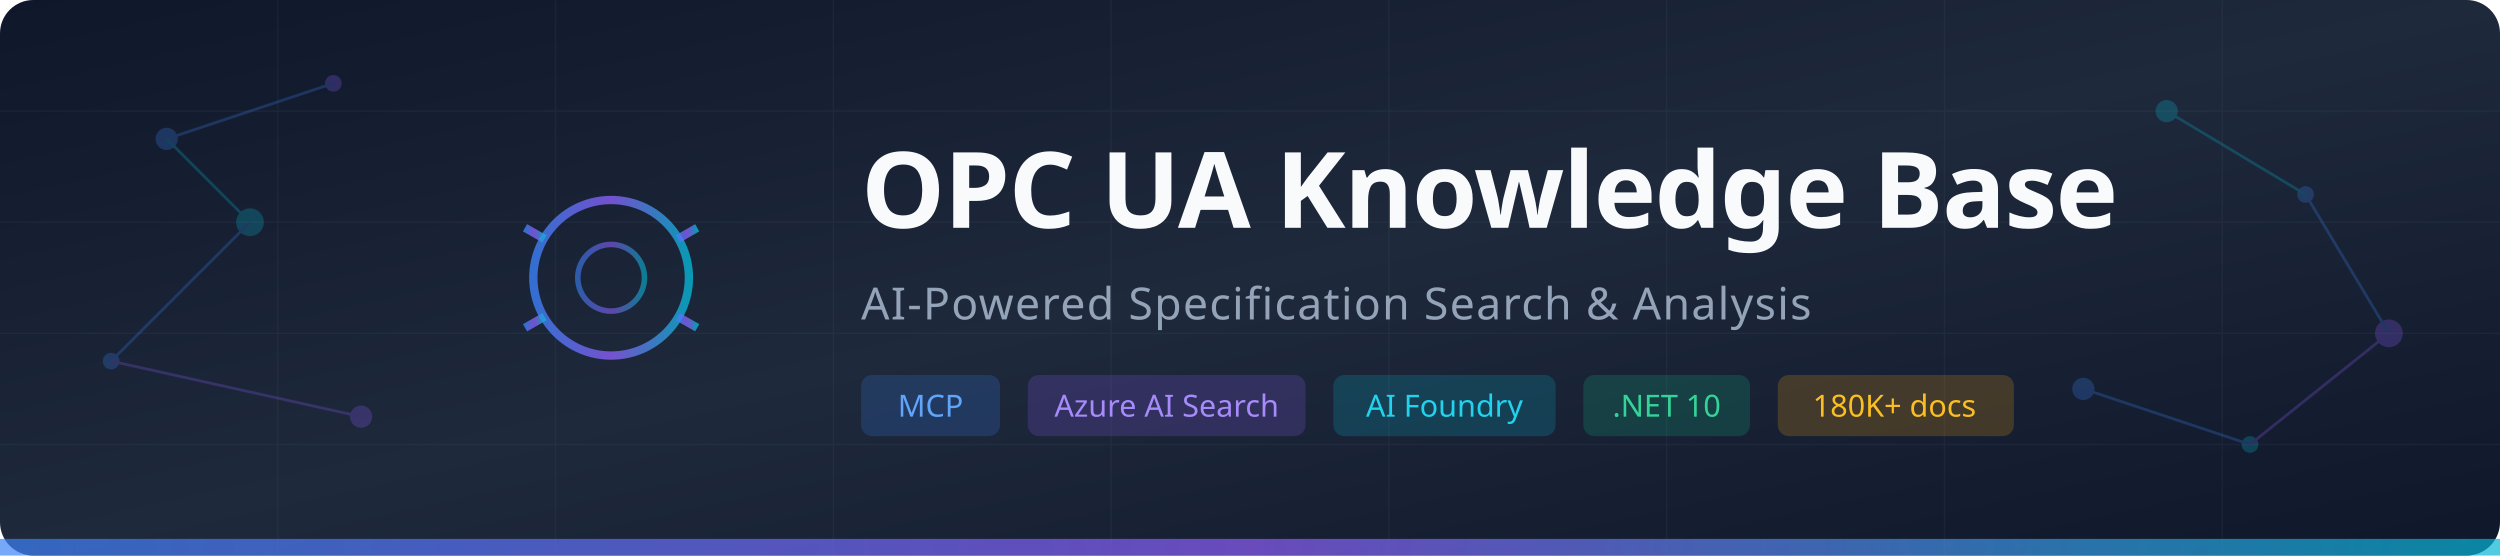
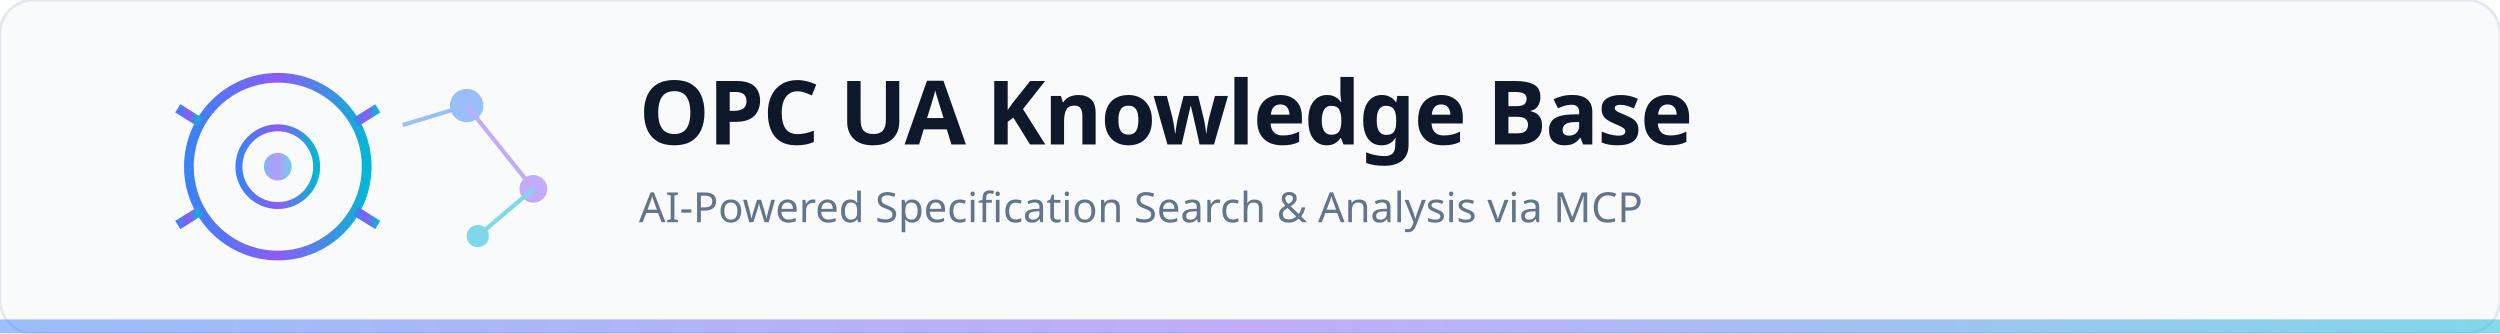
- <svg xmlns="http://www.w3.org/2000/svg" viewBox="0 0 900 200" width="900" height="200">
+ <svg xmlns="http://www.w3.org/2000/svg" viewBox="0 0 900 120" width="900" height="120">
  <defs>
-     <linearGradient id="bg" x1="0%" y1="0%" x2="100%" y2="100%">
-       <stop offset="0%" style="stop-color:#0f172a" />
-       <stop offset="50%" style="stop-color:#1e293b" />
-       <stop offset="100%" style="stop-color:#0f172a" />
-     </linearGradient>
    <linearGradient id="accent" x1="0%" y1="0%" x2="100%" y2="0%">
      <stop offset="0%" style="stop-color:#3b82f6" />
      <stop offset="50%" style="stop-color:#8b5cf6" />
      <stop offset="100%" style="stop-color:#06b6d4" />
    </linearGradient>
-     <linearGradient id="glow" x1="0%" y1="0%" x2="100%" y2="0%">
-       <stop offset="0%" style="stop-color:#3b82f6;stop-opacity:0.3" />
-       <stop offset="50%" style="stop-color:#8b5cf6;stop-opacity:0.15" />
-       <stop offset="100%" style="stop-color:#06b6d4;stop-opacity:0.3" />
-     </linearGradient>
  </defs>
-   <rect width="900" height="200" fill="url(#bg)" rx="12" />
-   <g opacity="0.06" stroke="#94a3b8" stroke-width="0.5">
-     <line x1="0" y1="40" x2="900" y2="40" />
-     <line x1="0" y1="80" x2="900" y2="80" />
-     <line x1="0" y1="120" x2="900" y2="120" />
-     <line x1="0" y1="160" x2="900" y2="160" />
-     <line x1="100" y1="0" x2="100" y2="200" />
-     <line x1="200" y1="0" x2="200" y2="200" />
-     <line x1="300" y1="0" x2="300" y2="200" />
-     <line x1="400" y1="0" x2="400" y2="200" />
-     <line x1="500" y1="0" x2="500" y2="200" />
-     <line x1="600" y1="0" x2="600" y2="200" />
-     <line x1="700" y1="0" x2="700" y2="200" />
-     <line x1="800" y1="0" x2="800" y2="200" />
+   <rect width="900" height="120" fill="#f8fafc" rx="12" stroke="#e2e8f0" stroke-width="1" />
+   <g transform="translate(100, 60)">
+     <circle cx="0" cy="0" r="32" fill="none" stroke="url(#accent)" stroke-width="3.5" />
+     <circle cx="0" cy="0" r="14" fill="none" stroke="url(#accent)" stroke-width="2.5" />
+     <circle cx="0" cy="0" r="5" fill="url(#accent)" opacity="0.6" />
+     <g stroke="url(#accent)" stroke-width="3.5">
+       <line x1="0" y1="-32" x2="0" y2="-42" />
+       <line x1="28" y1="-16" x2="36" y2="-21" />
+       <line x1="28" y1="16" x2="36" y2="21" />
+       <line x1="0" y1="32" x2="0" y2="42" />
+       <line x1="-28" y1="16" x2="-36" y2="21" />
+       <line x1="-28" y1="-16" x2="-36" y2="-21" />
+     </g>
  </g>
-   <g opacity="0.25">
-     <circle cx="60" cy="50" r="4" fill="#3b82f6" />
-     <circle cx="120" cy="30" r="3" fill="#8b5cf6" />
-     <circle cx="90" cy="80" r="5" fill="#06b6d4" />
-     <circle cx="40" cy="130" r="3" fill="#3b82f6" />
-     <circle cx="130" cy="150" r="4" fill="#8b5cf6" />
-     <line x1="60" y1="50" x2="120" y2="30" stroke="#3b82f6" stroke-width="1" />
-     <line x1="60" y1="50" x2="90" y2="80" stroke="#06b6d4" stroke-width="1" />
-     <line x1="90" y1="80" x2="40" y2="130" stroke="#3b82f6" stroke-width="1" />
-     <line x1="40" y1="130" x2="130" y2="150" stroke="#8b5cf6" stroke-width="1" />
+   <g opacity="0.5">
+     <circle cx="168" cy="38" r="6" fill="#3b82f6" />
+     <circle cx="192" cy="68" r="5" fill="#8b5cf6" />
+     <circle cx="172" cy="85" r="4" fill="#06b6d4" />
+     <line x1="168" y1="38" x2="192" y2="68" stroke="#8b5cf6" stroke-width="1.5" />
+     <line x1="192" y1="68" x2="172" y2="85" stroke="#06b6d4" stroke-width="1.5" />
+     <line x1="168" y1="38" x2="145" y2="45" stroke="#3b82f6" stroke-width="1.5" />
  </g>
-   <g opacity="0.25">
-     <circle cx="780" cy="40" r="4" fill="#06b6d4" />
-     <circle cx="830" cy="70" r="3" fill="#3b82f6" />
-     <circle cx="860" cy="120" r="5" fill="#8b5cf6" />
-     <circle cx="810" cy="160" r="3" fill="#06b6d4" />
-     <circle cx="750" cy="140" r="4" fill="#3b82f6" />
-     <line x1="780" y1="40" x2="830" y2="70" stroke="#06b6d4" stroke-width="1" />
-     <line x1="830" y1="70" x2="860" y2="120" stroke="#3b82f6" stroke-width="1" />
-     <line x1="860" y1="120" x2="810" y2="160" stroke="#8b5cf6" stroke-width="1" />
-     <line x1="810" y1="160" x2="750" y2="140" stroke="#3b82f6" stroke-width="1" />
-   </g>
-   <g transform="translate(220, 100)">
-     <circle cx="0" cy="0" r="28" fill="none" stroke="url(#accent)" stroke-width="3" opacity="0.8" />
-     <circle cx="0" cy="0" r="12" fill="none" stroke="url(#accent)" stroke-width="2" opacity="0.6" />
-     <g stroke="url(#accent)" stroke-width="3" opacity="0.8">
-       <line x1="0" y1="-28" x2="0" y2="-36" />
-       <line x1="24" y1="-14" x2="31" y2="-18" />
-       <line x1="24" y1="14" x2="31" y2="18" />
-       <line x1="0" y1="28" x2="0" y2="36" />
-       <line x1="-24" y1="14" x2="-31" y2="18" />
-       <line x1="-24" y1="-14" x2="-31" y2="-18" />
-     </g>
-     <line x1="40" y1="0" x2="70" y2="0" stroke="url(#accent)" stroke-width="2" opacity="0.4" stroke-dasharray="4,3" />
-   </g>
-   <text x="310" y="82" font-family="Segoe UI, system-ui, sans-serif" font-size="38" font-weight="700" fill="#f8fafc" letter-spacing="-0.5">OPC UA Knowledge Base</text>
-   <text x="310" y="115" font-family="Segoe UI, system-ui, sans-serif" font-size="16" fill="#94a3b8" letter-spacing="0.5">AI-Powered Specification Search &amp; Analysis</text>
-   <g transform="translate(310, 135)">
-     <rect x="0" y="0" width="50" height="22" rx="4" fill="#3b82f6" opacity="0.2" />
-     <text x="25" y="15" font-family="Segoe UI, monospace" font-size="11" fill="#60a5fa" text-anchor="middle">MCP</text>
-     <rect x="60" y="0" width="100" height="22" rx="4" fill="#8b5cf6" opacity="0.2" />
-     <text x="110" y="15" font-family="Segoe UI, monospace" font-size="11" fill="#a78bfa" text-anchor="middle">Azure AI Search</text>
-     <rect x="170" y="0" width="80" height="22" rx="4" fill="#06b6d4" opacity="0.2" />
-     <text x="210" y="15" font-family="Segoe UI, monospace" font-size="11" fill="#22d3ee" text-anchor="middle">AI Foundry</text>
-     <rect x="260" y="0" width="60" height="22" rx="4" fill="#10b981" opacity="0.2" />
-     <text x="290" y="15" font-family="Segoe UI, monospace" font-size="11" fill="#34d399" text-anchor="middle">.NET 10</text>
-     <rect x="330" y="0" width="85" height="22" rx="4" fill="#f59e0b" opacity="0.2" />
-     <text x="372" y="15" font-family="Segoe UI, monospace" font-size="11" fill="#fbbf24" text-anchor="middle">180K+ docs</text>
-   </g>
-   <rect x="0" y="194" width="900" height="6" fill="url(#accent)" rx="0" opacity="0.7" />
+   <text x="230" y="52" font-family="Segoe UI, system-ui, sans-serif" font-size="32" font-weight="700" fill="#0f172a" letter-spacing="-0.5">OPC UA Knowledge Base</text>
+   <text x="230" y="80" font-family="Segoe UI, system-ui, sans-serif" font-size="15" fill="#64748b">AI-Powered Specification Search &amp; Analysis via MCP</text>
+   <rect x="0" y="115" width="900" height="5" fill="url(#accent)" rx="0" opacity="0.5" />
</svg>
